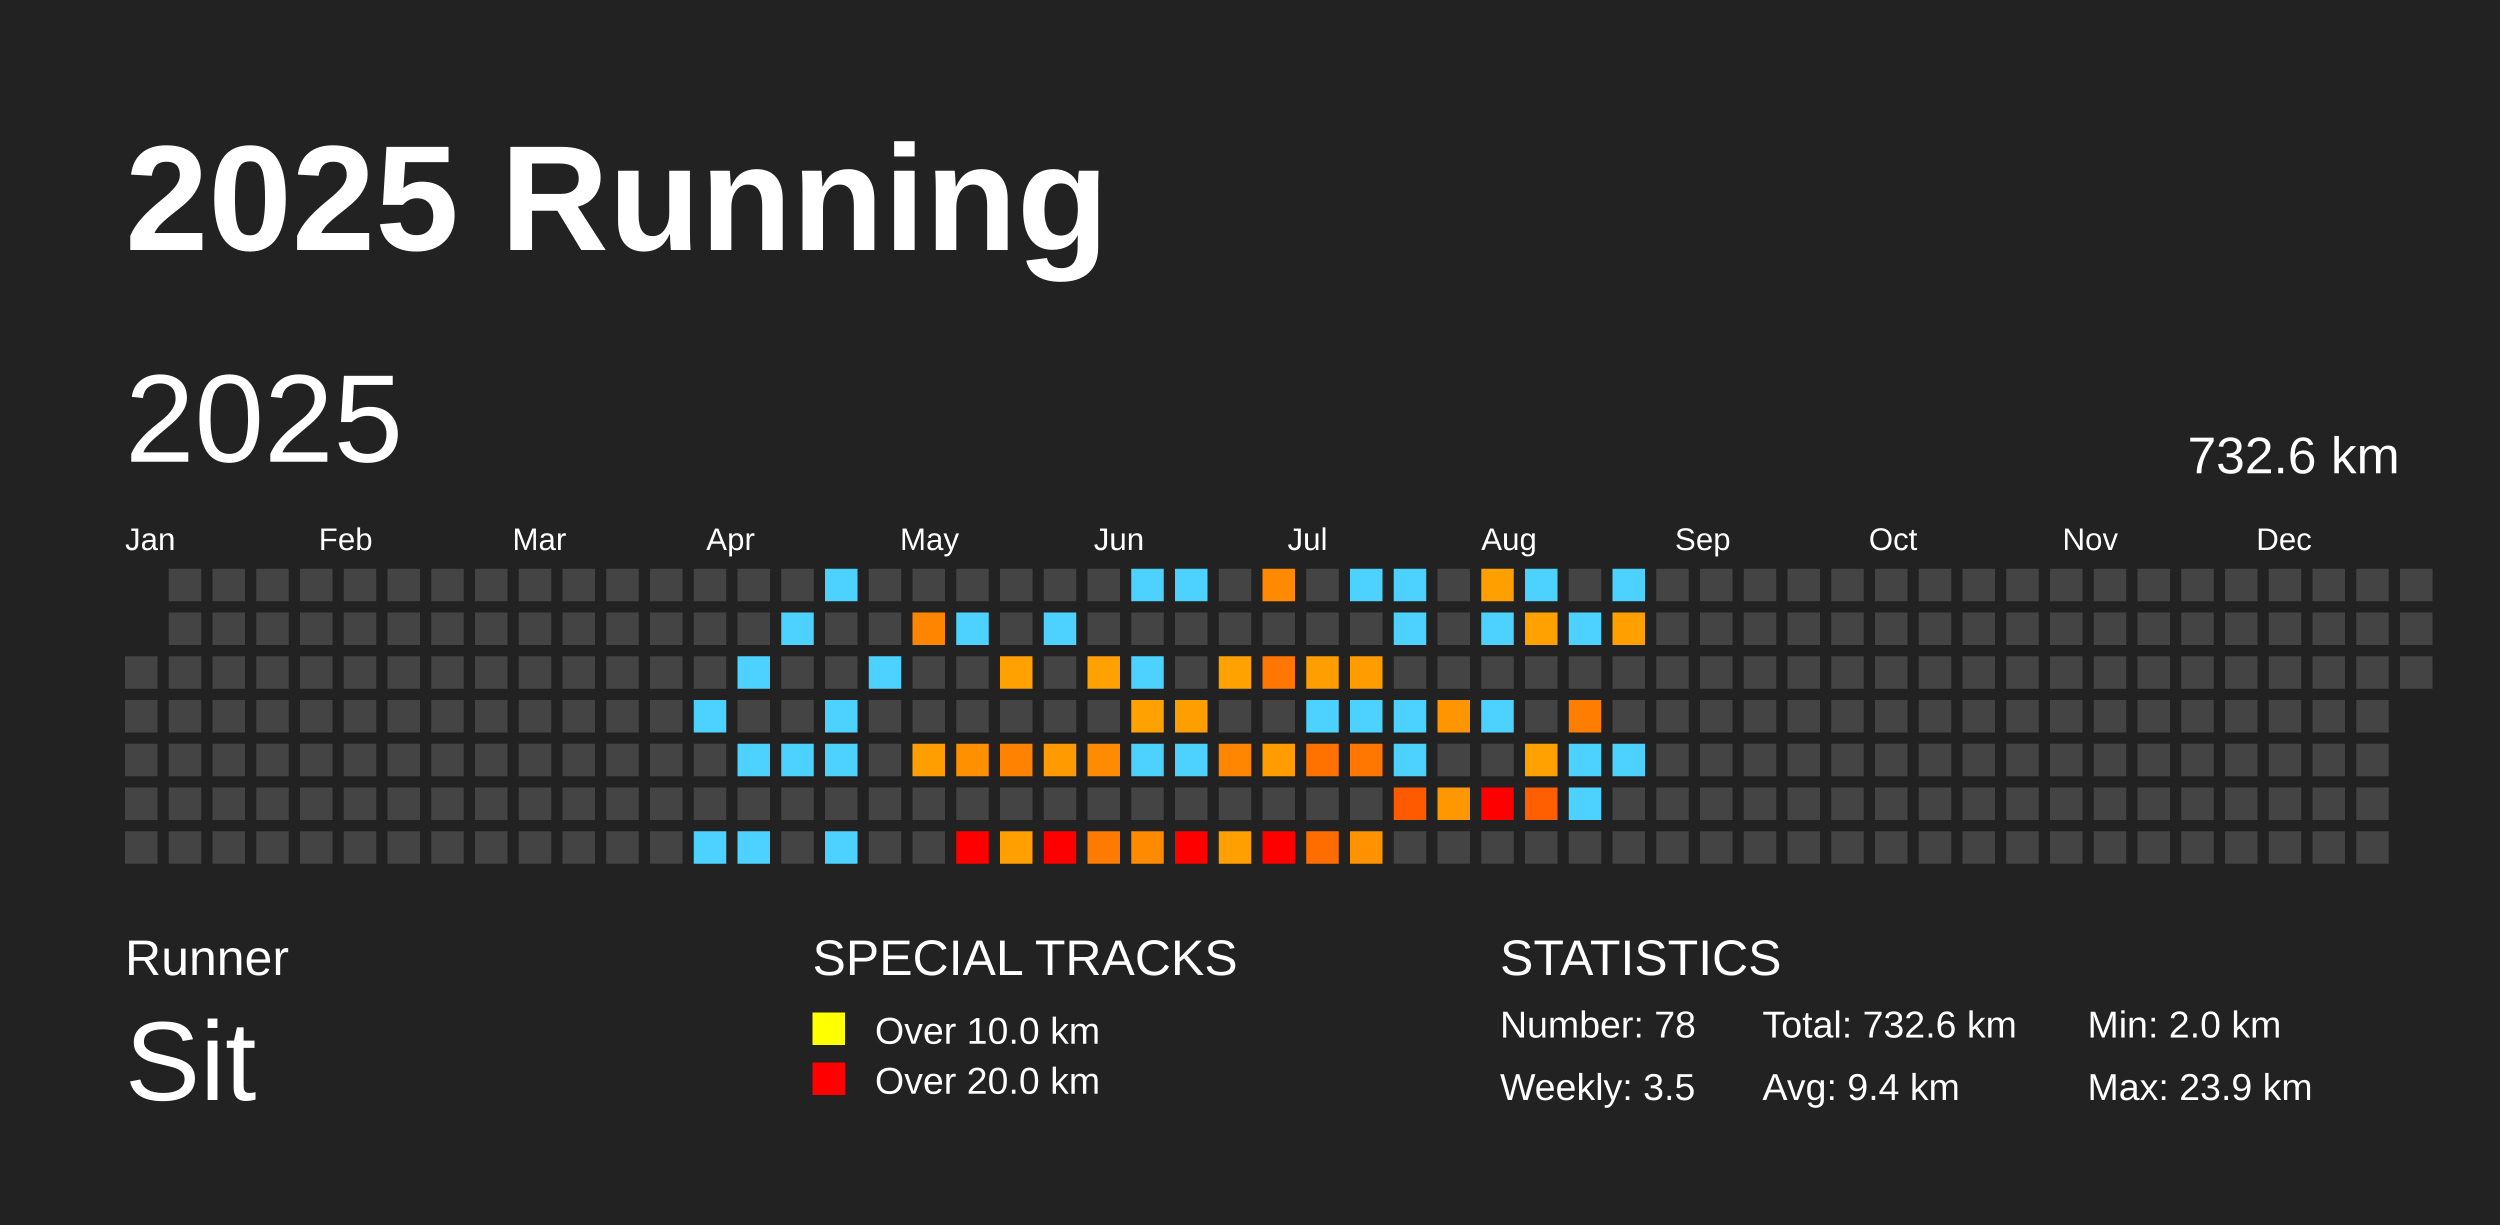
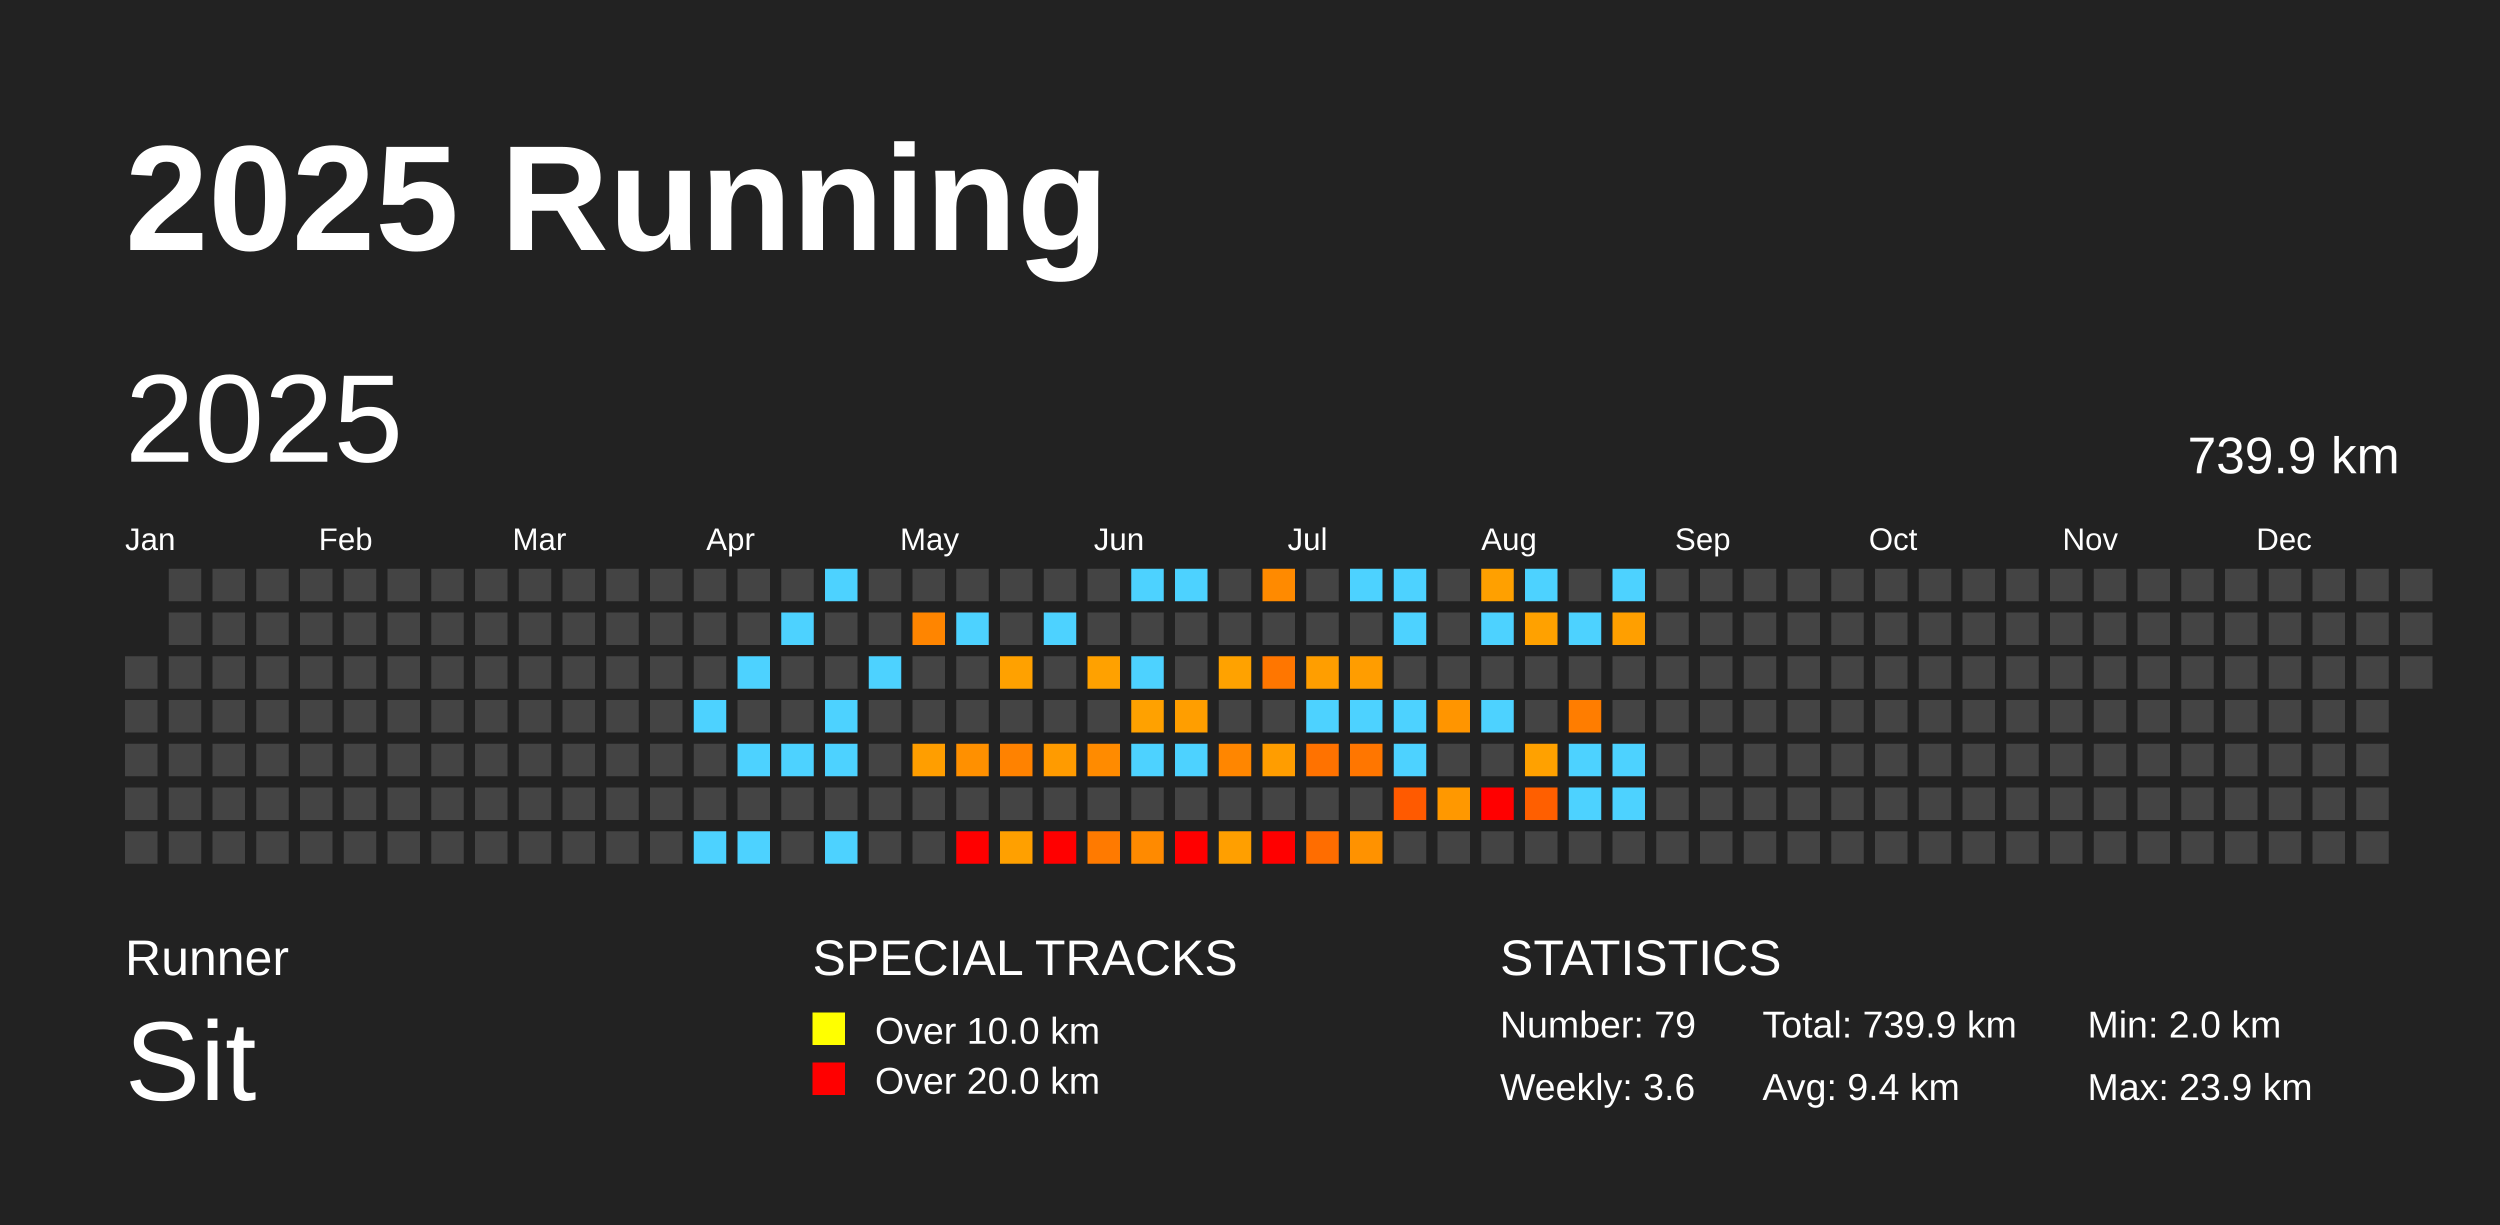
<svg xmlns="http://www.w3.org/2000/svg" baseProfile="full" height="98mm" version="1.1" viewBox="0,0,200,98" width="200mm">
  <defs />
  <rect fill="#222222" height="98" width="200" x="0" y="0" />
  <text fill="#FFFFFF" style="font-size:12px; font-family:Arial; font-weight:bold;" x="10" y="20">2025 Running</text>
  <text fill="#FFFFFF" style="font-size:4px; font-family:Arial" x="10" y="78">Runner</text>
  <text fill="#FFFFFF" style="font-size:9px; font-family:Arial" x="10" y="88">Sit</text>
  <text fill="#FFFFFF" style="font-size:4px; font-family:Arial" x="65" y="78">SPECIAL TRACKS</text>
  <rect fill="yellow" height="2.6" width="2.6" x="65" y="81" />
  <text fill="#FFFFFF" style="font-size:3px; font-family:Arial" x="70" y="83.5">Over 10.0 km</text>
  <rect fill="red" height="2.6" width="2.6" x="65" y="85" />
  <text fill="#FFFFFF" style="font-size:3px; font-family:Arial" x="70" y="87.5">Over 20.0 km</text>
  <text fill="#FFFFFF" style="font-size:4px; font-family:Arial" x="120" y="78">STATISTICS</text>
-   <text fill="#FFFFFF" style="font-size:3px; font-family:Arial" x="120" y="83">Number: 78</text>
-   <text fill="#FFFFFF" style="font-size:3px; font-family:Arial" x="120" y="88">Weekly: 3.5</text>
-   <text fill="#FFFFFF" style="font-size:3px; font-family:Arial" x="141" y="83">Total: 732.6 km</text>
+   <text fill="#FFFFFF" style="font-size:3px; font-family:Arial" x="120" y="83">Number: 79</text>
+   <text fill="#FFFFFF" style="font-size:3px; font-family:Arial" x="120" y="88">Weekly: 3.6</text>
+   <text fill="#FFFFFF" style="font-size:3px; font-family:Arial" x="141" y="83">Total: 739.9 km</text>
  <text fill="#FFFFFF" style="font-size:3px; font-family:Arial" x="141" y="88">Avg: 9.4 km</text>
  <text fill="#FFFFFF" style="font-size:3px; font-family:Arial" x="167" y="83">Min: 2.0 km</text>
  <text fill="#FFFFFF" style="font-size:3px; font-family:Arial" x="167" y="88">Max: 23.9 km</text>
  <text dominant-baseline="hanging" fill="#FFFFFF" style="font-size:10.0px; font-family:Arial;" x="10" y="30">2025</text>
-   <text dominant-baseline="hanging" fill="#FFFFFF" style="font-size:4.125px; font-family:Arial;" x="175" y="35">732.6 km</text>
+   <text dominant-baseline="hanging" fill="#FFFFFF" style="font-size:4.125px; font-family:Arial;" x="175" y="35">739.9 km</text>
  <text fill="#FFFFFF" style="font-size:2.5px; font-family:Arial" x="10.0" y="44">Jan</text>
  <text fill="#FFFFFF" style="font-size:2.5px; font-family:Arial" x="25.5" y="44">Feb</text>
  <text fill="#FFFFFF" style="font-size:2.5px; font-family:Arial" x="41.0" y="44">Mar</text>
  <text fill="#FFFFFF" style="font-size:2.5px; font-family:Arial" x="56.5" y="44">Apr</text>
  <text fill="#FFFFFF" style="font-size:2.5px; font-family:Arial" x="72.0" y="44">May</text>
  <text fill="#FFFFFF" style="font-size:2.5px; font-family:Arial" x="87.5" y="44">Jun</text>
  <text fill="#FFFFFF" style="font-size:2.5px; font-family:Arial" x="103.0" y="44">Jul</text>
  <text fill="#FFFFFF" style="font-size:2.5px; font-family:Arial" x="118.5" y="44">Aug</text>
  <text fill="#FFFFFF" style="font-size:2.5px; font-family:Arial" x="134.0" y="44">Sep</text>
  <text fill="#FFFFFF" style="font-size:2.5px; font-family:Arial" x="149.5" y="44">Oct</text>
  <text fill="#FFFFFF" style="font-size:2.5px; font-family:Arial" x="165.0" y="44">Nov</text>
  <text fill="#FFFFFF" style="font-size:2.5px; font-family:Arial" x="180.5" y="44">Dec</text>
  <rect fill="#444444" height="2.6" width="2.6" x="10.0" y="52.5" />
  <rect fill="#444444" height="2.6" width="2.6" x="10.0" y="56.0" />
  <rect fill="#444444" height="2.6" width="2.6" x="10.0" y="59.5" />
  <rect fill="#444444" height="2.6" width="2.6" x="10.0" y="63.0" />
  <rect fill="#444444" height="2.6" width="2.6" x="10.0" y="66.5" />
  <rect fill="#444444" height="2.6" width="2.6" x="13.5" y="45.5" />
  <rect fill="#444444" height="2.6" width="2.6" x="13.5" y="49.0" />
  <rect fill="#444444" height="2.6" width="2.6" x="13.5" y="52.5" />
  <rect fill="#444444" height="2.6" width="2.6" x="13.5" y="56.0" />
  <rect fill="#444444" height="2.6" width="2.6" x="13.5" y="59.5" />
  <rect fill="#444444" height="2.6" width="2.6" x="13.5" y="63.0" />
  <rect fill="#444444" height="2.6" width="2.6" x="13.5" y="66.5" />
  <rect fill="#444444" height="2.6" width="2.6" x="17.0" y="45.5" />
  <rect fill="#444444" height="2.6" width="2.6" x="17.0" y="49.0" />
  <rect fill="#444444" height="2.6" width="2.6" x="17.0" y="52.5" />
  <rect fill="#444444" height="2.6" width="2.6" x="17.0" y="56.0" />
  <rect fill="#444444" height="2.6" width="2.6" x="17.0" y="59.5" />
  <rect fill="#444444" height="2.6" width="2.6" x="17.0" y="63.0" />
  <rect fill="#444444" height="2.6" width="2.6" x="17.0" y="66.5" />
  <rect fill="#444444" height="2.6" width="2.6" x="20.5" y="45.5" />
  <rect fill="#444444" height="2.6" width="2.6" x="20.5" y="49.0" />
  <rect fill="#444444" height="2.6" width="2.6" x="20.5" y="52.5" />
  <rect fill="#444444" height="2.6" width="2.6" x="20.5" y="56.0" />
  <rect fill="#444444" height="2.6" width="2.6" x="20.5" y="59.5" />
  <rect fill="#444444" height="2.6" width="2.6" x="20.5" y="63.0" />
  <rect fill="#444444" height="2.6" width="2.6" x="20.5" y="66.5" />
  <rect fill="#444444" height="2.6" width="2.6" x="24.0" y="45.5" />
  <rect fill="#444444" height="2.6" width="2.6" x="24.0" y="49.0" />
  <rect fill="#444444" height="2.6" width="2.6" x="24.0" y="52.5" />
  <rect fill="#444444" height="2.6" width="2.6" x="24.0" y="56.0" />
  <rect fill="#444444" height="2.6" width="2.6" x="24.0" y="59.5" />
  <rect fill="#444444" height="2.6" width="2.6" x="24.0" y="63.0" />
  <rect fill="#444444" height="2.6" width="2.6" x="24.0" y="66.5" />
  <rect fill="#444444" height="2.6" width="2.6" x="27.5" y="45.5" />
  <rect fill="#444444" height="2.6" width="2.6" x="27.5" y="49.0" />
  <rect fill="#444444" height="2.6" width="2.6" x="27.5" y="52.5" />
  <rect fill="#444444" height="2.6" width="2.6" x="27.5" y="56.0" />
  <rect fill="#444444" height="2.6" width="2.6" x="27.5" y="59.5" />
  <rect fill="#444444" height="2.6" width="2.6" x="27.5" y="63.0" />
  <rect fill="#444444" height="2.6" width="2.6" x="27.5" y="66.5" />
  <rect fill="#444444" height="2.6" width="2.6" x="31.0" y="45.5" />
  <rect fill="#444444" height="2.6" width="2.6" x="31.0" y="49.0" />
  <rect fill="#444444" height="2.6" width="2.6" x="31.0" y="52.5" />
  <rect fill="#444444" height="2.6" width="2.6" x="31.0" y="56.0" />
  <rect fill="#444444" height="2.6" width="2.6" x="31.0" y="59.5" />
  <rect fill="#444444" height="2.6" width="2.6" x="31.0" y="63.0" />
  <rect fill="#444444" height="2.6" width="2.6" x="31.0" y="66.5" />
  <rect fill="#444444" height="2.6" width="2.6" x="34.5" y="45.5" />
  <rect fill="#444444" height="2.6" width="2.6" x="34.5" y="49.0" />
  <rect fill="#444444" height="2.6" width="2.6" x="34.5" y="52.5" />
  <rect fill="#444444" height="2.6" width="2.6" x="34.5" y="56.0" />
  <rect fill="#444444" height="2.6" width="2.6" x="34.5" y="59.5" />
  <rect fill="#444444" height="2.6" width="2.6" x="34.5" y="63.0" />
  <rect fill="#444444" height="2.6" width="2.6" x="34.5" y="66.5" />
  <rect fill="#444444" height="2.6" width="2.6" x="38.0" y="45.5" />
  <rect fill="#444444" height="2.6" width="2.6" x="38.0" y="49.0" />
  <rect fill="#444444" height="2.6" width="2.6" x="38.0" y="52.5" />
  <rect fill="#444444" height="2.6" width="2.6" x="38.0" y="56.0" />
  <rect fill="#444444" height="2.6" width="2.6" x="38.0" y="59.5" />
  <rect fill="#444444" height="2.6" width="2.6" x="38.0" y="63.0" />
  <rect fill="#444444" height="2.6" width="2.6" x="38.0" y="66.5" />
  <rect fill="#444444" height="2.6" width="2.6" x="41.5" y="45.5" />
  <rect fill="#444444" height="2.6" width="2.6" x="41.5" y="49.0" />
  <rect fill="#444444" height="2.6" width="2.6" x="41.5" y="52.5" />
  <rect fill="#444444" height="2.6" width="2.6" x="41.5" y="56.0" />
  <rect fill="#444444" height="2.6" width="2.6" x="41.5" y="59.5" />
  <rect fill="#444444" height="2.6" width="2.6" x="41.5" y="63.0" />
  <rect fill="#444444" height="2.6" width="2.6" x="41.5" y="66.5" />
  <rect fill="#444444" height="2.6" width="2.6" x="45.0" y="45.5" />
  <rect fill="#444444" height="2.6" width="2.6" x="45.0" y="49.0" />
  <rect fill="#444444" height="2.6" width="2.6" x="45.0" y="52.5" />
  <rect fill="#444444" height="2.6" width="2.6" x="45.0" y="56.0" />
  <rect fill="#444444" height="2.6" width="2.6" x="45.0" y="59.5" />
  <rect fill="#444444" height="2.6" width="2.6" x="45.0" y="63.0" />
  <rect fill="#444444" height="2.6" width="2.6" x="45.0" y="66.5" />
  <rect fill="#444444" height="2.6" width="2.6" x="48.5" y="45.5" />
  <rect fill="#444444" height="2.6" width="2.6" x="48.5" y="49.0" />
  <rect fill="#444444" height="2.6" width="2.6" x="48.5" y="52.5" />
  <rect fill="#444444" height="2.6" width="2.6" x="48.5" y="56.0" />
  <rect fill="#444444" height="2.6" width="2.6" x="48.5" y="59.5" />
  <rect fill="#444444" height="2.6" width="2.6" x="48.5" y="63.0" />
  <rect fill="#444444" height="2.6" width="2.6" x="48.5" y="66.5" />
  <rect fill="#444444" height="2.6" width="2.6" x="52.0" y="45.5" />
  <rect fill="#444444" height="2.6" width="2.6" x="52.0" y="49.0" />
  <rect fill="#444444" height="2.6" width="2.6" x="52.0" y="52.5" />
  <rect fill="#444444" height="2.6" width="2.6" x="52.0" y="56.0" />
  <rect fill="#444444" height="2.6" width="2.6" x="52.0" y="59.5" />
  <rect fill="#444444" height="2.6" width="2.6" x="52.0" y="63.0" />
  <rect fill="#444444" height="2.6" width="2.6" x="52.0" y="66.5" />
  <rect fill="#444444" height="2.6" width="2.6" x="55.5" y="45.5" />
  <rect fill="#444444" height="2.6" width="2.6" x="55.5" y="49.0" />
  <rect fill="#444444" height="2.6" width="2.6" x="55.5" y="52.5" />
  <rect fill="#4dd2ff" height="2.6" width="2.6" x="55.5" y="56.0" />
  <rect fill="#444444" height="2.6" width="2.6" x="55.5" y="59.5" />
  <rect fill="#444444" height="2.6" width="2.6" x="55.5" y="63.0" />
  <rect fill="#4dd2ff" height="2.6" width="2.6" x="55.5" y="66.5" />
  <rect fill="#444444" height="2.6" width="2.6" x="59.0" y="45.5" />
  <rect fill="#444444" height="2.6" width="2.6" x="59.0" y="49.0" />
  <rect fill="#4dd2ff" height="2.6" width="2.6" x="59.0" y="52.5" />
  <rect fill="#444444" height="2.6" width="2.6" x="59.0" y="56.0" />
  <rect fill="#4dd2ff" height="2.6" width="2.6" x="59.0" y="59.5" />
  <rect fill="#444444" height="2.6" width="2.6" x="59.0" y="63.0" />
  <rect fill="#4dd2ff" height="2.6" width="2.6" x="59.0" y="66.5" />
  <rect fill="#444444" height="2.6" width="2.6" x="62.5" y="45.5" />
  <rect fill="#4dd2ff" height="2.6" width="2.6" x="62.5" y="49.0" />
  <rect fill="#444444" height="2.6" width="2.6" x="62.5" y="52.5" />
  <rect fill="#444444" height="2.6" width="2.6" x="62.5" y="56.0" />
  <rect fill="#4dd2ff" height="2.6" width="2.6" x="62.5" y="59.5" />
  <rect fill="#444444" height="2.6" width="2.6" x="62.5" y="63.0" />
  <rect fill="#444444" height="2.6" width="2.6" x="62.5" y="66.5" />
  <rect fill="#4dd2ff" height="2.6" width="2.6" x="66.0" y="45.5" />
  <rect fill="#444444" height="2.6" width="2.6" x="66.0" y="49.0" />
  <rect fill="#444444" height="2.6" width="2.6" x="66.0" y="52.5" />
  <rect fill="#4dd2ff" height="2.6" width="2.6" x="66.0" y="56.0" />
  <rect fill="#4dd2ff" height="2.6" width="2.6" x="66.0" y="59.5" />
  <rect fill="#444444" height="2.6" width="2.6" x="66.0" y="63.0" />
  <rect fill="#4dd2ff" height="2.6" width="2.6" x="66.0" y="66.5" />
  <rect fill="#444444" height="2.6" width="2.6" x="69.5" y="45.5" />
  <rect fill="#444444" height="2.6" width="2.6" x="69.5" y="49.0" />
  <rect fill="#4dd2ff" height="2.6" width="2.6" x="69.5" y="52.5" />
  <rect fill="#444444" height="2.6" width="2.6" x="69.5" y="56.0" />
  <rect fill="#444444" height="2.6" width="2.6" x="69.5" y="59.5" />
  <rect fill="#444444" height="2.6" width="2.6" x="69.5" y="63.0" />
  <rect fill="#444444" height="2.6" width="2.6" x="69.5" y="66.5" />
  <rect fill="#444444" height="2.6" width="2.6" x="73.0" y="45.5" />
  <rect fill="#ff8500" height="2.6" width="2.6" x="73.0" y="49.0" />
  <rect fill="#444444" height="2.6" width="2.6" x="73.0" y="52.5" />
  <rect fill="#444444" height="2.6" width="2.6" x="73.0" y="56.0" />
  <rect fill="#ff9e00" height="2.6" width="2.6" x="73.0" y="59.5" />
  <rect fill="#444444" height="2.6" width="2.6" x="73.0" y="63.0" />
  <rect fill="#444444" height="2.6" width="2.6" x="73.0" y="66.5" />
  <rect fill="#444444" height="2.6" width="2.6" x="76.5" y="45.5" />
  <rect fill="#4dd2ff" height="2.6" width="2.6" x="76.5" y="49.0" />
  <rect fill="#444444" height="2.6" width="2.6" x="76.5" y="52.5" />
  <rect fill="#444444" height="2.6" width="2.6" x="76.5" y="56.0" />
  <rect fill="#ff9000" height="2.6" width="2.6" x="76.5" y="59.5" />
  <rect fill="#444444" height="2.6" width="2.6" x="76.5" y="63.0" />
  <rect fill="red" height="2.6" width="2.6" x="76.5" y="66.5" />
  <rect fill="#444444" height="2.6" width="2.6" x="80.0" y="45.5" />
  <rect fill="#444444" height="2.6" width="2.6" x="80.0" y="49.0" />
  <rect fill="#ffa100" height="2.6" width="2.6" x="80.0" y="52.5" />
  <rect fill="#444444" height="2.6" width="2.6" x="80.0" y="56.0" />
  <rect fill="#ff8200" height="2.6" width="2.6" x="80.0" y="59.5" />
  <rect fill="#444444" height="2.6" width="2.6" x="80.0" y="63.0" />
  <rect fill="#ffa000" height="2.6" width="2.6" x="80.0" y="66.5" />
  <rect fill="#444444" height="2.6" width="2.6" x="83.5" y="45.5" />
  <rect fill="#4dd2ff" height="2.6" width="2.6" x="83.5" y="49.0" />
  <rect fill="#444444" height="2.6" width="2.6" x="83.5" y="52.5" />
  <rect fill="#444444" height="2.6" width="2.6" x="83.5" y="56.0" />
  <rect fill="#ff9b00" height="2.6" width="2.6" x="83.5" y="59.5" />
  <rect fill="#444444" height="2.6" width="2.6" x="83.5" y="63.0" />
  <rect fill="red" height="2.6" width="2.6" x="83.5" y="66.5" />
  <rect fill="#444444" height="2.6" width="2.6" x="87.0" y="45.5" />
  <rect fill="#444444" height="2.6" width="2.6" x="87.0" y="49.0" />
  <rect fill="#ffa100" height="2.6" width="2.6" x="87.0" y="52.5" />
  <rect fill="#444444" height="2.6" width="2.6" x="87.0" y="56.0" />
  <rect fill="#ff8b00" height="2.6" width="2.6" x="87.0" y="59.5" />
  <rect fill="#444444" height="2.6" width="2.6" x="87.0" y="63.0" />
  <rect fill="#ff7a00" height="2.6" width="2.6" x="87.0" y="66.5" />
  <rect fill="#4dd2ff" height="2.6" width="2.6" x="90.5" y="45.5" />
  <rect fill="#444444" height="2.6" width="2.6" x="90.5" y="49.0" />
  <rect fill="#4dd2ff" height="2.6" width="2.6" x="90.5" y="52.5" />
  <rect fill="#ffa100" height="2.6" width="2.6" x="90.5" y="56.0" />
  <rect fill="#4dd2ff" height="2.6" width="2.6" x="90.5" y="59.5" />
  <rect fill="#444444" height="2.6" width="2.6" x="90.5" y="63.0" />
  <rect fill="#ff8a00" height="2.6" width="2.6" x="90.5" y="66.5" />
  <rect fill="#4dd2ff" height="2.6" width="2.6" x="94.0" y="45.5" />
  <rect fill="#444444" height="2.6" width="2.6" x="94.0" y="49.0" />
  <rect fill="#444444" height="2.6" width="2.6" x="94.0" y="52.5" />
  <rect fill="#ff9e00" height="2.6" width="2.6" x="94.0" y="56.0" />
  <rect fill="#4dd2ff" height="2.6" width="2.6" x="94.0" y="59.5" />
  <rect fill="#444444" height="2.6" width="2.6" x="94.0" y="63.0" />
  <rect fill="red" height="2.6" width="2.6" x="94.0" y="66.5" />
  <rect fill="#444444" height="2.6" width="2.6" x="97.5" y="45.5" />
  <rect fill="#444444" height="2.6" width="2.6" x="97.5" y="49.0" />
  <rect fill="#ffa200" height="2.6" width="2.6" x="97.5" y="52.5" />
  <rect fill="#444444" height="2.6" width="2.6" x="97.5" y="56.0" />
  <rect fill="#ff8600" height="2.6" width="2.6" x="97.5" y="59.5" />
  <rect fill="#444444" height="2.6" width="2.6" x="97.5" y="63.0" />
  <rect fill="#ff9f00" height="2.6" width="2.6" x="97.5" y="66.5" />
  <rect fill="#ff8a00" height="2.6" width="2.6" x="101.0" y="45.5" />
  <rect fill="#444444" height="2.6" width="2.6" x="101.0" y="49.0" />
  <rect fill="#ff7600" height="2.6" width="2.6" x="101.0" y="52.5" />
  <rect fill="#444444" height="2.6" width="2.6" x="101.0" y="56.0" />
  <rect fill="#ff9d00" height="2.6" width="2.6" x="101.0" y="59.5" />
  <rect fill="#444444" height="2.6" width="2.6" x="101.0" y="63.0" />
  <rect fill="red" height="2.6" width="2.6" x="101.0" y="66.5" />
  <rect fill="#444444" height="2.6" width="2.6" x="104.5" y="45.5" />
  <rect fill="#444444" height="2.6" width="2.6" x="104.5" y="49.0" />
  <rect fill="#ff9e00" height="2.6" width="2.6" x="104.5" y="52.5" />
  <rect fill="#4dd2ff" height="2.6" width="2.6" x="104.5" y="56.0" />
  <rect fill="#ff7200" height="2.6" width="2.6" x="104.5" y="59.5" />
  <rect fill="#444444" height="2.6" width="2.6" x="104.5" y="63.0" />
  <rect fill="#ff6d00" height="2.6" width="2.6" x="104.5" y="66.5" />
  <rect fill="#4dd2ff" height="2.6" width="2.6" x="108.0" y="45.5" />
  <rect fill="#444444" height="2.6" width="2.6" x="108.0" y="49.0" />
  <rect fill="#ff9d00" height="2.6" width="2.6" x="108.0" y="52.5" />
  <rect fill="#4dd2ff" height="2.6" width="2.6" x="108.0" y="56.0" />
  <rect fill="#ff7600" height="2.6" width="2.6" x="108.0" y="59.5" />
  <rect fill="#444444" height="2.6" width="2.6" x="108.0" y="63.0" />
  <rect fill="#ff9200" height="2.6" width="2.6" x="108.0" y="66.5" />
  <rect fill="#4dd2ff" height="2.6" width="2.6" x="111.5" y="45.5" />
  <rect fill="#4dd2ff" height="2.6" width="2.6" x="111.5" y="49.0" />
  <rect fill="#444444" height="2.6" width="2.6" x="111.5" y="52.5" />
  <rect fill="#4dd2ff" height="2.6" width="2.6" x="111.5" y="56.0" />
  <rect fill="#4dd2ff" height="2.6" width="2.6" x="111.5" y="59.5" />
  <rect fill="#ff5a00" height="2.6" width="2.6" x="111.5" y="63.0" />
  <rect fill="#444444" height="2.6" width="2.6" x="111.5" y="66.5" />
  <rect fill="#444444" height="2.6" width="2.6" x="115.0" y="45.5" />
  <rect fill="#444444" height="2.6" width="2.6" x="115.0" y="49.0" />
  <rect fill="#444444" height="2.6" width="2.6" x="115.0" y="52.5" />
  <rect fill="#ff9500" height="2.6" width="2.6" x="115.0" y="56.0" />
  <rect fill="#444444" height="2.6" width="2.6" x="115.0" y="59.5" />
  <rect fill="#ff9800" height="2.6" width="2.6" x="115.0" y="63.0" />
  <rect fill="#444444" height="2.6" width="2.6" x="115.0" y="66.5" />
  <rect fill="#ffa000" height="2.6" width="2.6" x="118.5" y="45.5" />
  <rect fill="#4dd2ff" height="2.6" width="2.6" x="118.5" y="49.0" />
  <rect fill="#444444" height="2.6" width="2.6" x="118.5" y="52.5" />
  <rect fill="#4dd2ff" height="2.6" width="2.6" x="118.5" y="56.0" />
  <rect fill="#444444" height="2.6" width="2.6" x="118.5" y="59.5" />
  <rect fill="red" height="2.6" width="2.6" x="118.5" y="63.0" />
  <rect fill="#444444" height="2.6" width="2.6" x="118.5" y="66.5" />
  <rect fill="#4dd2ff" height="2.6" width="2.6" x="122.0" y="45.5" />
  <rect fill="#ffa100" height="2.6" width="2.6" x="122.0" y="49.0" />
  <rect fill="#444444" height="2.6" width="2.6" x="122.0" y="52.5" />
  <rect fill="#444444" height="2.6" width="2.6" x="122.0" y="56.0" />
  <rect fill="#ffa100" height="2.6" width="2.6" x="122.0" y="59.5" />
  <rect fill="#ff5f00" height="2.6" width="2.6" x="122.0" y="63.0" />
  <rect fill="#444444" height="2.6" width="2.6" x="122.0" y="66.5" />
  <rect fill="#444444" height="2.6" width="2.6" x="125.5" y="45.5" />
  <rect fill="#4dd2ff" height="2.6" width="2.6" x="125.5" y="49.0" />
  <rect fill="#444444" height="2.6" width="2.6" x="125.5" y="52.5" />
  <rect fill="#ff7d00" height="2.6" width="2.6" x="125.5" y="56.0" />
  <rect fill="#4dd2ff" height="2.6" width="2.6" x="125.5" y="59.5" />
  <rect fill="#4dd2ff" height="2.6" width="2.6" x="125.5" y="63.0" />
  <rect fill="#444444" height="2.6" width="2.6" x="125.5" y="66.5" />
  <rect fill="#4dd2ff" height="2.6" width="2.6" x="129.0" y="45.5" />
  <rect fill="#ff9f00" height="2.6" width="2.6" x="129.0" y="49.0" />
  <rect fill="#444444" height="2.6" width="2.6" x="129.0" y="52.5" />
  <rect fill="#444444" height="2.6" width="2.6" x="129.0" y="56.0" />
  <rect fill="#4dd2ff" height="2.6" width="2.6" x="129.0" y="59.5" />
-   <rect fill="#444444" height="2.6" width="2.6" x="129.0" y="63.0" />
+   <rect fill="#4dd2ff" height="2.6" width="2.6" x="129.0" y="63.0" />
  <rect fill="#444444" height="2.6" width="2.6" x="129.0" y="66.5" />
  <rect fill="#444444" height="2.6" width="2.6" x="132.5" y="45.5" />
  <rect fill="#444444" height="2.6" width="2.6" x="132.5" y="49.0" />
  <rect fill="#444444" height="2.6" width="2.6" x="132.5" y="52.5" />
  <rect fill="#444444" height="2.6" width="2.6" x="132.5" y="56.0" />
  <rect fill="#444444" height="2.6" width="2.6" x="132.5" y="59.5" />
  <rect fill="#444444" height="2.6" width="2.6" x="132.5" y="63.0" />
  <rect fill="#444444" height="2.6" width="2.6" x="132.5" y="66.5" />
  <rect fill="#444444" height="2.6" width="2.6" x="136.0" y="45.5" />
  <rect fill="#444444" height="2.6" width="2.6" x="136.0" y="49.0" />
  <rect fill="#444444" height="2.6" width="2.6" x="136.0" y="52.5" />
  <rect fill="#444444" height="2.6" width="2.6" x="136.0" y="56.0" />
  <rect fill="#444444" height="2.6" width="2.6" x="136.0" y="59.5" />
  <rect fill="#444444" height="2.6" width="2.6" x="136.0" y="63.0" />
  <rect fill="#444444" height="2.6" width="2.6" x="136.0" y="66.5" />
  <rect fill="#444444" height="2.6" width="2.6" x="139.5" y="45.5" />
  <rect fill="#444444" height="2.6" width="2.6" x="139.5" y="49.0" />
  <rect fill="#444444" height="2.6" width="2.6" x="139.5" y="52.5" />
  <rect fill="#444444" height="2.6" width="2.6" x="139.5" y="56.0" />
  <rect fill="#444444" height="2.6" width="2.6" x="139.5" y="59.5" />
  <rect fill="#444444" height="2.6" width="2.6" x="139.5" y="63.0" />
  <rect fill="#444444" height="2.6" width="2.6" x="139.5" y="66.5" />
  <rect fill="#444444" height="2.6" width="2.6" x="143.0" y="45.5" />
  <rect fill="#444444" height="2.6" width="2.6" x="143.0" y="49.0" />
  <rect fill="#444444" height="2.6" width="2.6" x="143.0" y="52.5" />
  <rect fill="#444444" height="2.6" width="2.6" x="143.0" y="56.0" />
  <rect fill="#444444" height="2.6" width="2.6" x="143.0" y="59.5" />
  <rect fill="#444444" height="2.6" width="2.6" x="143.0" y="63.0" />
  <rect fill="#444444" height="2.6" width="2.6" x="143.0" y="66.5" />
  <rect fill="#444444" height="2.6" width="2.6" x="146.5" y="45.5" />
  <rect fill="#444444" height="2.6" width="2.6" x="146.5" y="49.0" />
  <rect fill="#444444" height="2.6" width="2.6" x="146.5" y="52.5" />
  <rect fill="#444444" height="2.6" width="2.6" x="146.5" y="56.0" />
  <rect fill="#444444" height="2.6" width="2.6" x="146.5" y="59.5" />
  <rect fill="#444444" height="2.6" width="2.6" x="146.5" y="63.0" />
  <rect fill="#444444" height="2.6" width="2.6" x="146.5" y="66.5" />
  <rect fill="#444444" height="2.6" width="2.6" x="150.0" y="45.5" />
  <rect fill="#444444" height="2.6" width="2.6" x="150.0" y="49.0" />
  <rect fill="#444444" height="2.6" width="2.6" x="150.0" y="52.5" />
  <rect fill="#444444" height="2.6" width="2.6" x="150.0" y="56.0" />
  <rect fill="#444444" height="2.6" width="2.6" x="150.0" y="59.5" />
  <rect fill="#444444" height="2.6" width="2.6" x="150.0" y="63.0" />
  <rect fill="#444444" height="2.6" width="2.6" x="150.0" y="66.5" />
  <rect fill="#444444" height="2.6" width="2.6" x="153.5" y="45.5" />
  <rect fill="#444444" height="2.6" width="2.6" x="153.5" y="49.0" />
  <rect fill="#444444" height="2.6" width="2.6" x="153.5" y="52.5" />
  <rect fill="#444444" height="2.6" width="2.6" x="153.5" y="56.0" />
  <rect fill="#444444" height="2.6" width="2.6" x="153.5" y="59.5" />
  <rect fill="#444444" height="2.6" width="2.6" x="153.5" y="63.0" />
  <rect fill="#444444" height="2.6" width="2.6" x="153.5" y="66.5" />
  <rect fill="#444444" height="2.6" width="2.6" x="157.0" y="45.5" />
  <rect fill="#444444" height="2.6" width="2.6" x="157.0" y="49.0" />
  <rect fill="#444444" height="2.6" width="2.6" x="157.0" y="52.5" />
  <rect fill="#444444" height="2.6" width="2.6" x="157.0" y="56.0" />
  <rect fill="#444444" height="2.6" width="2.6" x="157.0" y="59.5" />
  <rect fill="#444444" height="2.6" width="2.6" x="157.0" y="63.0" />
  <rect fill="#444444" height="2.6" width="2.6" x="157.0" y="66.5" />
  <rect fill="#444444" height="2.6" width="2.6" x="160.5" y="45.5" />
  <rect fill="#444444" height="2.6" width="2.6" x="160.5" y="49.0" />
  <rect fill="#444444" height="2.6" width="2.6" x="160.5" y="52.5" />
  <rect fill="#444444" height="2.6" width="2.6" x="160.5" y="56.0" />
  <rect fill="#444444" height="2.6" width="2.6" x="160.5" y="59.5" />
  <rect fill="#444444" height="2.6" width="2.6" x="160.5" y="63.0" />
  <rect fill="#444444" height="2.6" width="2.6" x="160.5" y="66.5" />
  <rect fill="#444444" height="2.6" width="2.6" x="164.0" y="45.5" />
  <rect fill="#444444" height="2.6" width="2.6" x="164.0" y="49.0" />
  <rect fill="#444444" height="2.6" width="2.6" x="164.0" y="52.5" />
  <rect fill="#444444" height="2.6" width="2.6" x="164.0" y="56.0" />
  <rect fill="#444444" height="2.6" width="2.6" x="164.0" y="59.5" />
  <rect fill="#444444" height="2.6" width="2.6" x="164.0" y="63.0" />
  <rect fill="#444444" height="2.6" width="2.6" x="164.0" y="66.5" />
  <rect fill="#444444" height="2.6" width="2.6" x="167.5" y="45.5" />
  <rect fill="#444444" height="2.6" width="2.6" x="167.5" y="49.0" />
  <rect fill="#444444" height="2.6" width="2.6" x="167.5" y="52.5" />
  <rect fill="#444444" height="2.6" width="2.6" x="167.5" y="56.0" />
  <rect fill="#444444" height="2.6" width="2.6" x="167.5" y="59.5" />
  <rect fill="#444444" height="2.6" width="2.6" x="167.5" y="63.0" />
  <rect fill="#444444" height="2.6" width="2.6" x="167.5" y="66.5" />
  <rect fill="#444444" height="2.6" width="2.6" x="171.0" y="45.5" />
  <rect fill="#444444" height="2.6" width="2.6" x="171.0" y="49.0" />
  <rect fill="#444444" height="2.6" width="2.6" x="171.0" y="52.5" />
  <rect fill="#444444" height="2.6" width="2.6" x="171.0" y="56.0" />
  <rect fill="#444444" height="2.6" width="2.6" x="171.0" y="59.5" />
  <rect fill="#444444" height="2.6" width="2.6" x="171.0" y="63.0" />
  <rect fill="#444444" height="2.6" width="2.6" x="171.0" y="66.5" />
  <rect fill="#444444" height="2.6" width="2.6" x="174.5" y="45.5" />
  <rect fill="#444444" height="2.6" width="2.6" x="174.5" y="49.0" />
  <rect fill="#444444" height="2.6" width="2.6" x="174.5" y="52.5" />
  <rect fill="#444444" height="2.6" width="2.6" x="174.5" y="56.0" />
  <rect fill="#444444" height="2.6" width="2.6" x="174.5" y="59.5" />
  <rect fill="#444444" height="2.6" width="2.6" x="174.5" y="63.0" />
  <rect fill="#444444" height="2.6" width="2.6" x="174.5" y="66.5" />
  <rect fill="#444444" height="2.6" width="2.6" x="178.0" y="45.5" />
  <rect fill="#444444" height="2.6" width="2.6" x="178.0" y="49.0" />
  <rect fill="#444444" height="2.6" width="2.6" x="178.0" y="52.5" />
  <rect fill="#444444" height="2.6" width="2.6" x="178.0" y="56.0" />
  <rect fill="#444444" height="2.6" width="2.6" x="178.0" y="59.5" />
  <rect fill="#444444" height="2.6" width="2.6" x="178.0" y="63.0" />
  <rect fill="#444444" height="2.6" width="2.6" x="178.0" y="66.5" />
  <rect fill="#444444" height="2.6" width="2.6" x="181.5" y="45.5" />
  <rect fill="#444444" height="2.6" width="2.6" x="181.5" y="49.0" />
  <rect fill="#444444" height="2.6" width="2.6" x="181.5" y="52.5" />
  <rect fill="#444444" height="2.6" width="2.6" x="181.5" y="56.0" />
  <rect fill="#444444" height="2.6" width="2.6" x="181.5" y="59.5" />
  <rect fill="#444444" height="2.6" width="2.6" x="181.5" y="63.0" />
  <rect fill="#444444" height="2.6" width="2.6" x="181.5" y="66.5" />
  <rect fill="#444444" height="2.6" width="2.6" x="185.0" y="45.5" />
  <rect fill="#444444" height="2.6" width="2.6" x="185.0" y="49.0" />
  <rect fill="#444444" height="2.6" width="2.6" x="185.0" y="52.5" />
  <rect fill="#444444" height="2.6" width="2.6" x="185.0" y="56.0" />
  <rect fill="#444444" height="2.6" width="2.6" x="185.0" y="59.5" />
  <rect fill="#444444" height="2.6" width="2.6" x="185.0" y="63.0" />
  <rect fill="#444444" height="2.6" width="2.6" x="185.0" y="66.5" />
  <rect fill="#444444" height="2.6" width="2.6" x="188.5" y="45.5" />
  <rect fill="#444444" height="2.6" width="2.6" x="188.5" y="49.0" />
  <rect fill="#444444" height="2.6" width="2.6" x="188.5" y="52.5" />
  <rect fill="#444444" height="2.6" width="2.6" x="188.5" y="56.0" />
  <rect fill="#444444" height="2.6" width="2.6" x="188.5" y="59.5" />
  <rect fill="#444444" height="2.6" width="2.6" x="188.5" y="63.0" />
  <rect fill="#444444" height="2.6" width="2.6" x="188.5" y="66.5" />
  <rect fill="#444444" height="2.6" width="2.6" x="192.0" y="45.5" />
  <rect fill="#444444" height="2.6" width="2.6" x="192.0" y="49.0" />
  <rect fill="#444444" height="2.6" width="2.6" x="192.0" y="52.5" />
</svg>
